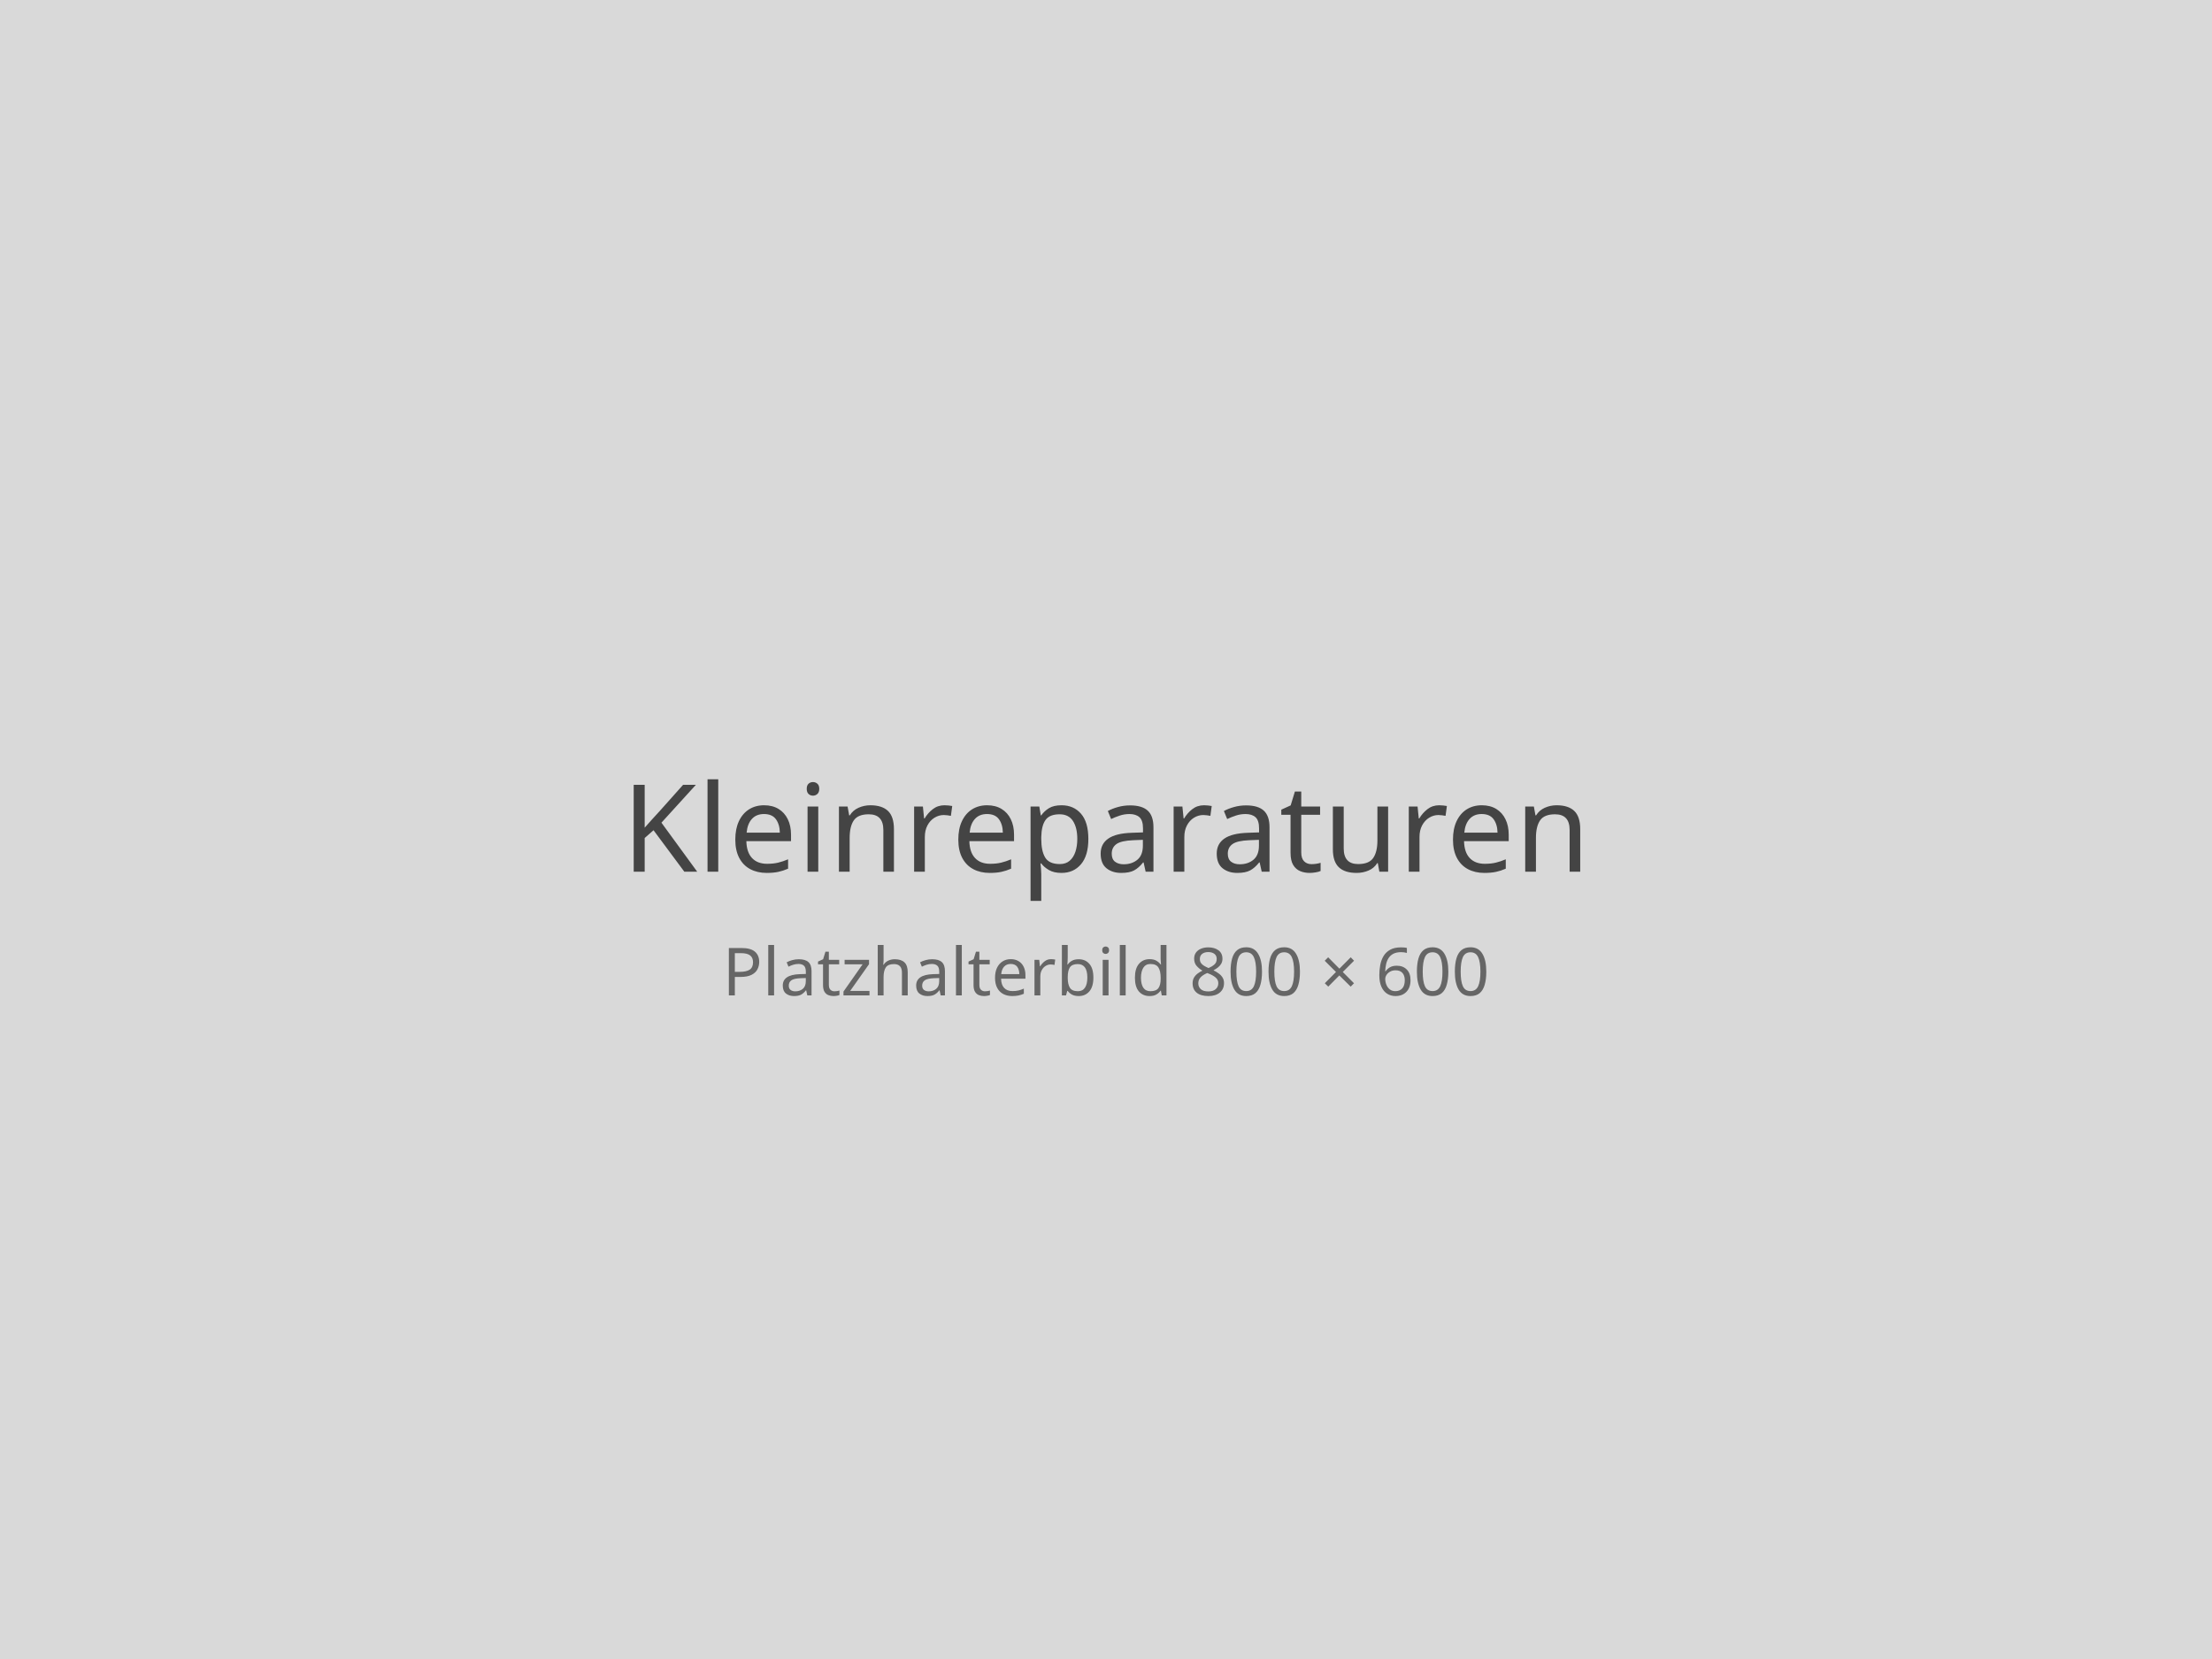
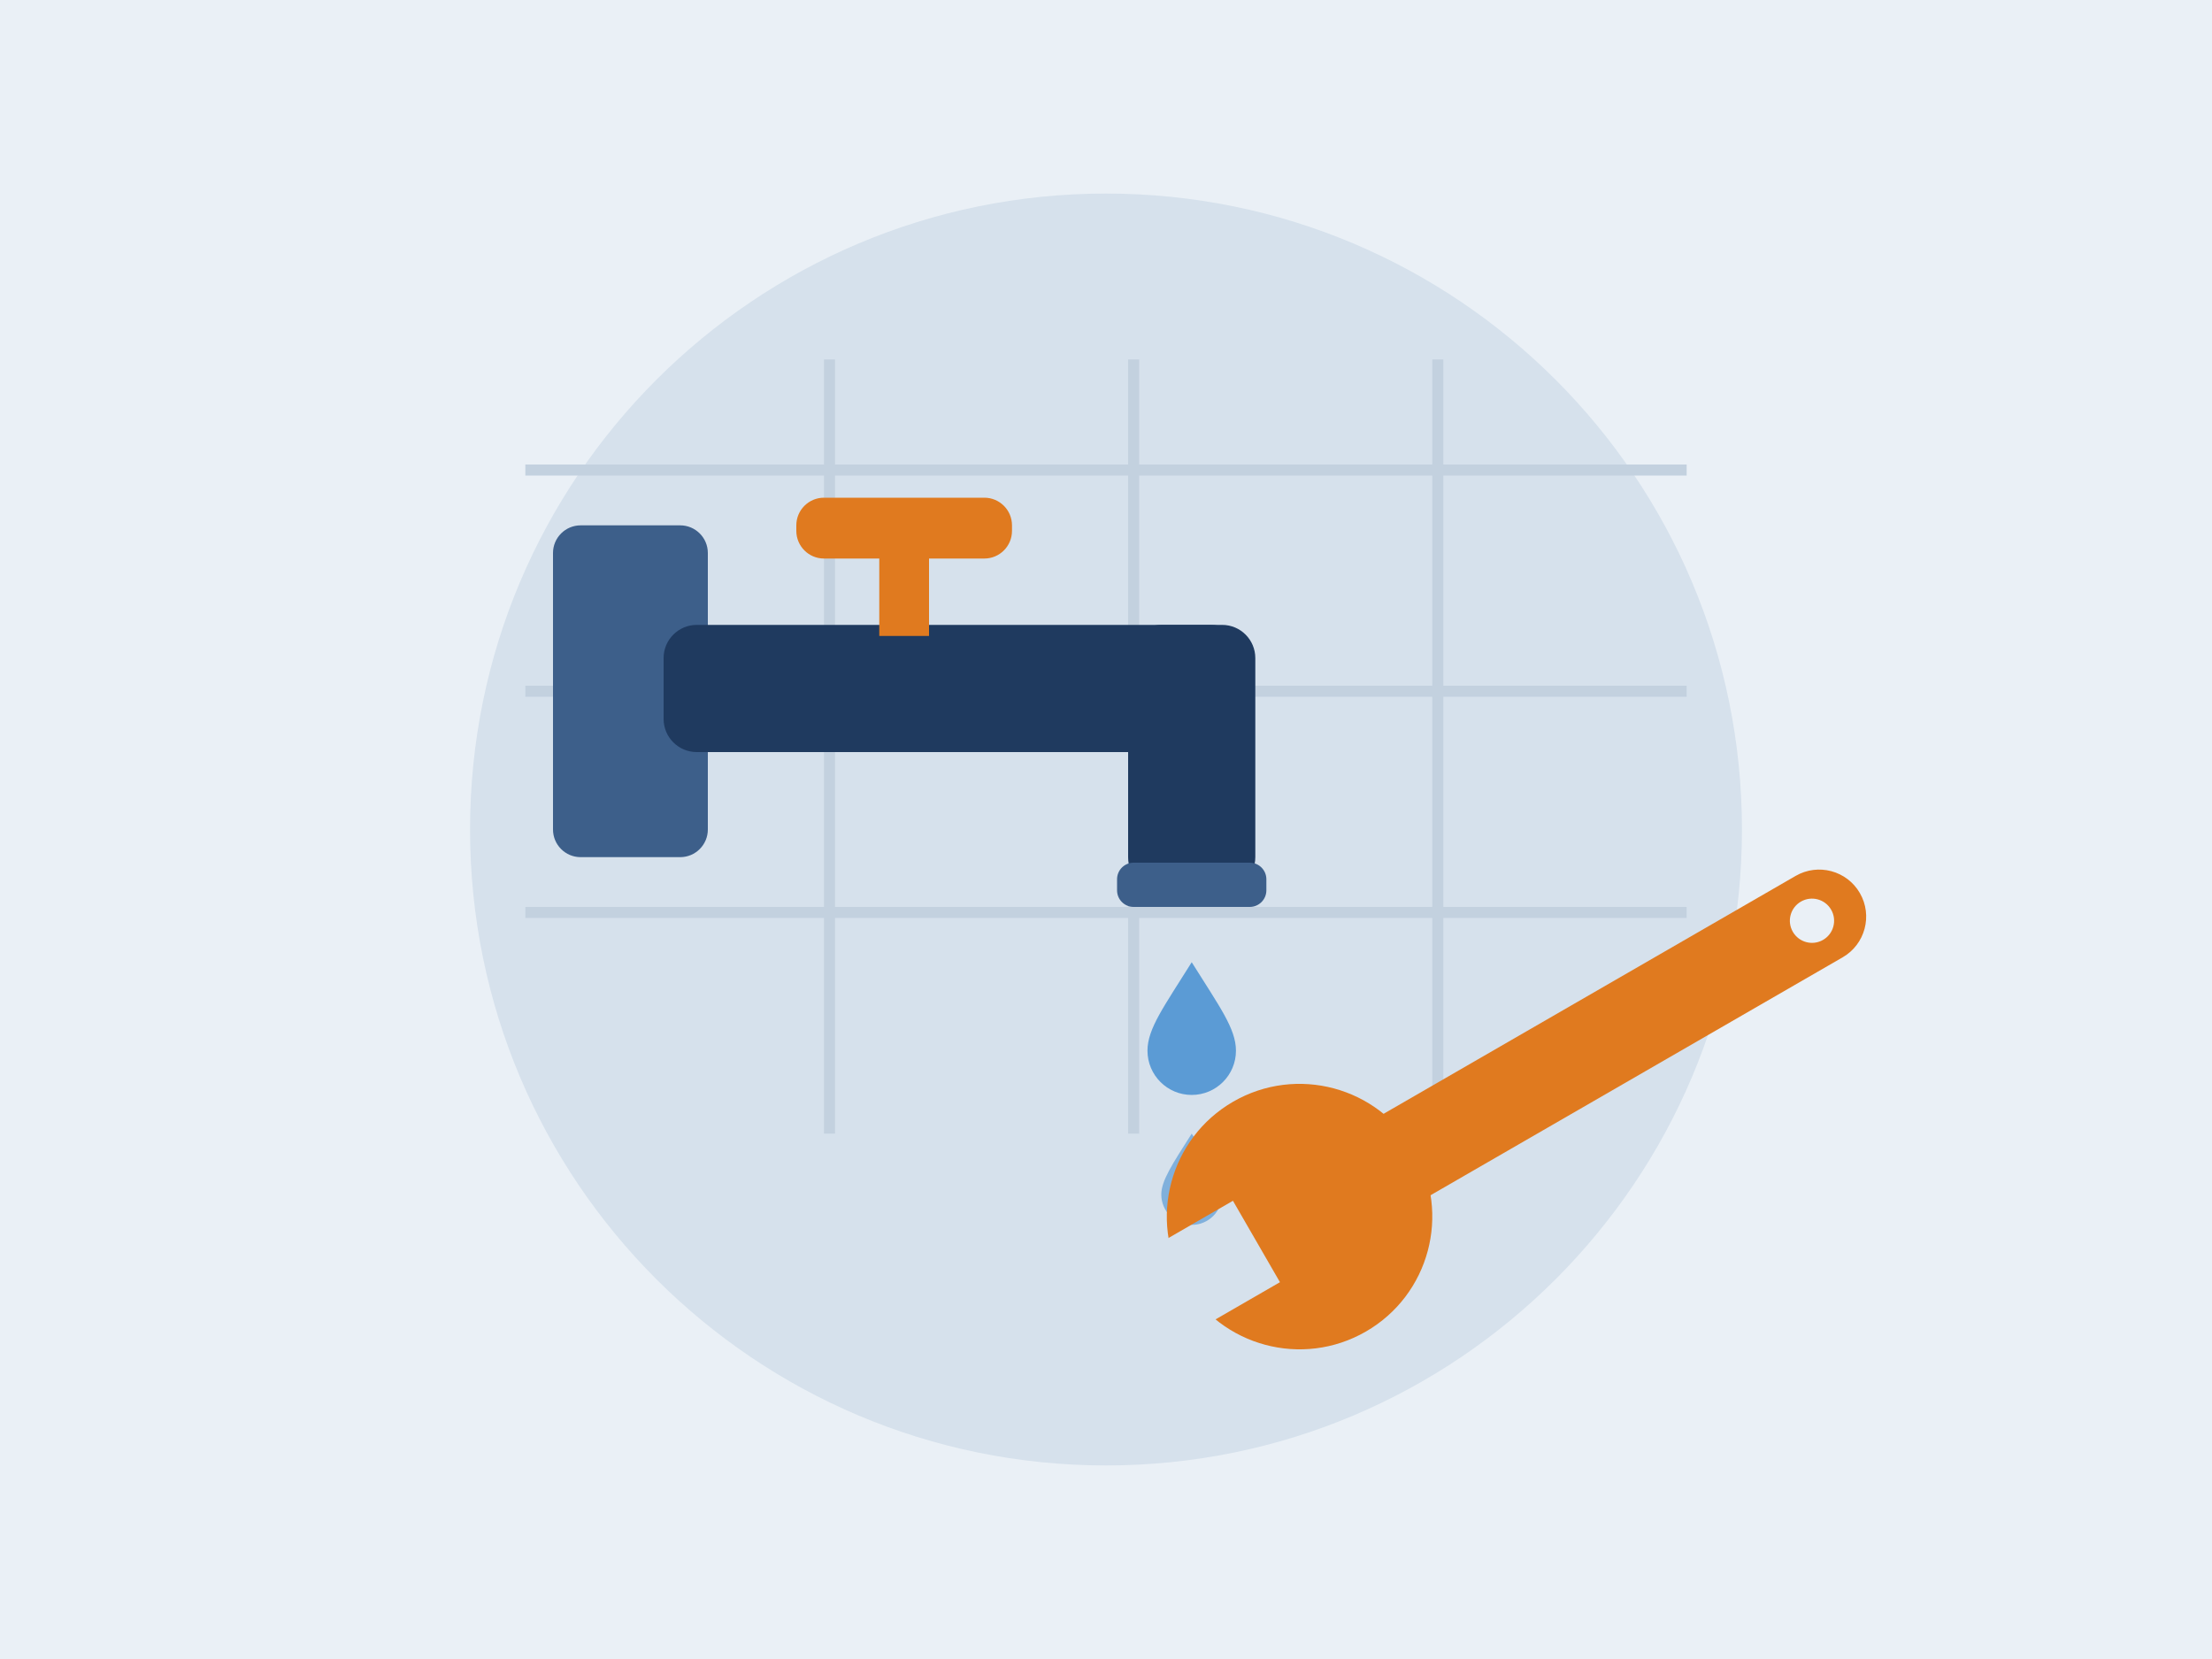
<svg xmlns="http://www.w3.org/2000/svg" width="800" height="600" viewBox="0 0 800 600">
-   <rect width="800" height="600" fill="#d9d9d9" />
-   <text x="400" y="300" font-family="system-ui, sans-serif" font-size="44" fill="#444" text-anchor="middle" dominant-baseline="middle">Kleinreparaturen</text>
-   <text x="400" y="360" font-family="system-ui, sans-serif" font-size="24" fill="#666" text-anchor="middle">Platzhalterbild 800 × 600</text>
+   <rect width="800" height="600" fill="#eaf0f6" />
+   <circle cx="400" cy="300" r="230" fill="#d6e1ec" />
+   <g fill="none" stroke="#c3d1df" stroke-width="4">
+     <path d="M190 170h420M190 250h420M190 330h420M300 130v280M410 130v280M520 130v280" />
+   </g>
+   <rect x="200" y="190" width="56" height="120" rx="10" fill="#3d5f8a" />
+   <rect x="240" y="226" width="210" height="46" rx="12" fill="#1f3a5f" />
+   <rect x="408" y="226" width="46" height="96" rx="12" fill="#1f3a5f" />
+   <rect x="404" y="312" width="54" height="16" rx="6" fill="#3d5f8a" />
+   <rect x="318" y="196" width="18" height="34" fill="#e07a1f" />
+   <rect x="288" y="180" width="78" height="22" rx="10" fill="#e07a1f" />
+   <path d="M431 348c-10 16-16 24-16 32a16 16 0 0 0 32 0c0-8-6-16-16-32z" fill="#5b9bd5" />
+   <path d="M431 410c-7 11-11 17-11 22a11 11 0 0 0 22 0c0-5-4-11-11-22z" fill="#5b9bd5" opacity="0.7" />
+   <mask id="wrench-cut">
+     <rect x="-80" y="-80" width="360" height="160" fill="#fff" />
+     <rect x="-70" y="-17" width="52" height="34" fill="#000" />
+     <circle cx="214" cy="0" r="8" fill="#000" />
+   </mask>
+   <g transform="translate(470 440) rotate(-30)">
+     <g mask="url(#wrench-cut)" fill="#e07a1f">
+       <circle cx="0" cy="0" r="48" />
+       <rect x="20" y="-17" width="214" height="34" rx="17" />
+     </g>
+   </g>
</svg>
